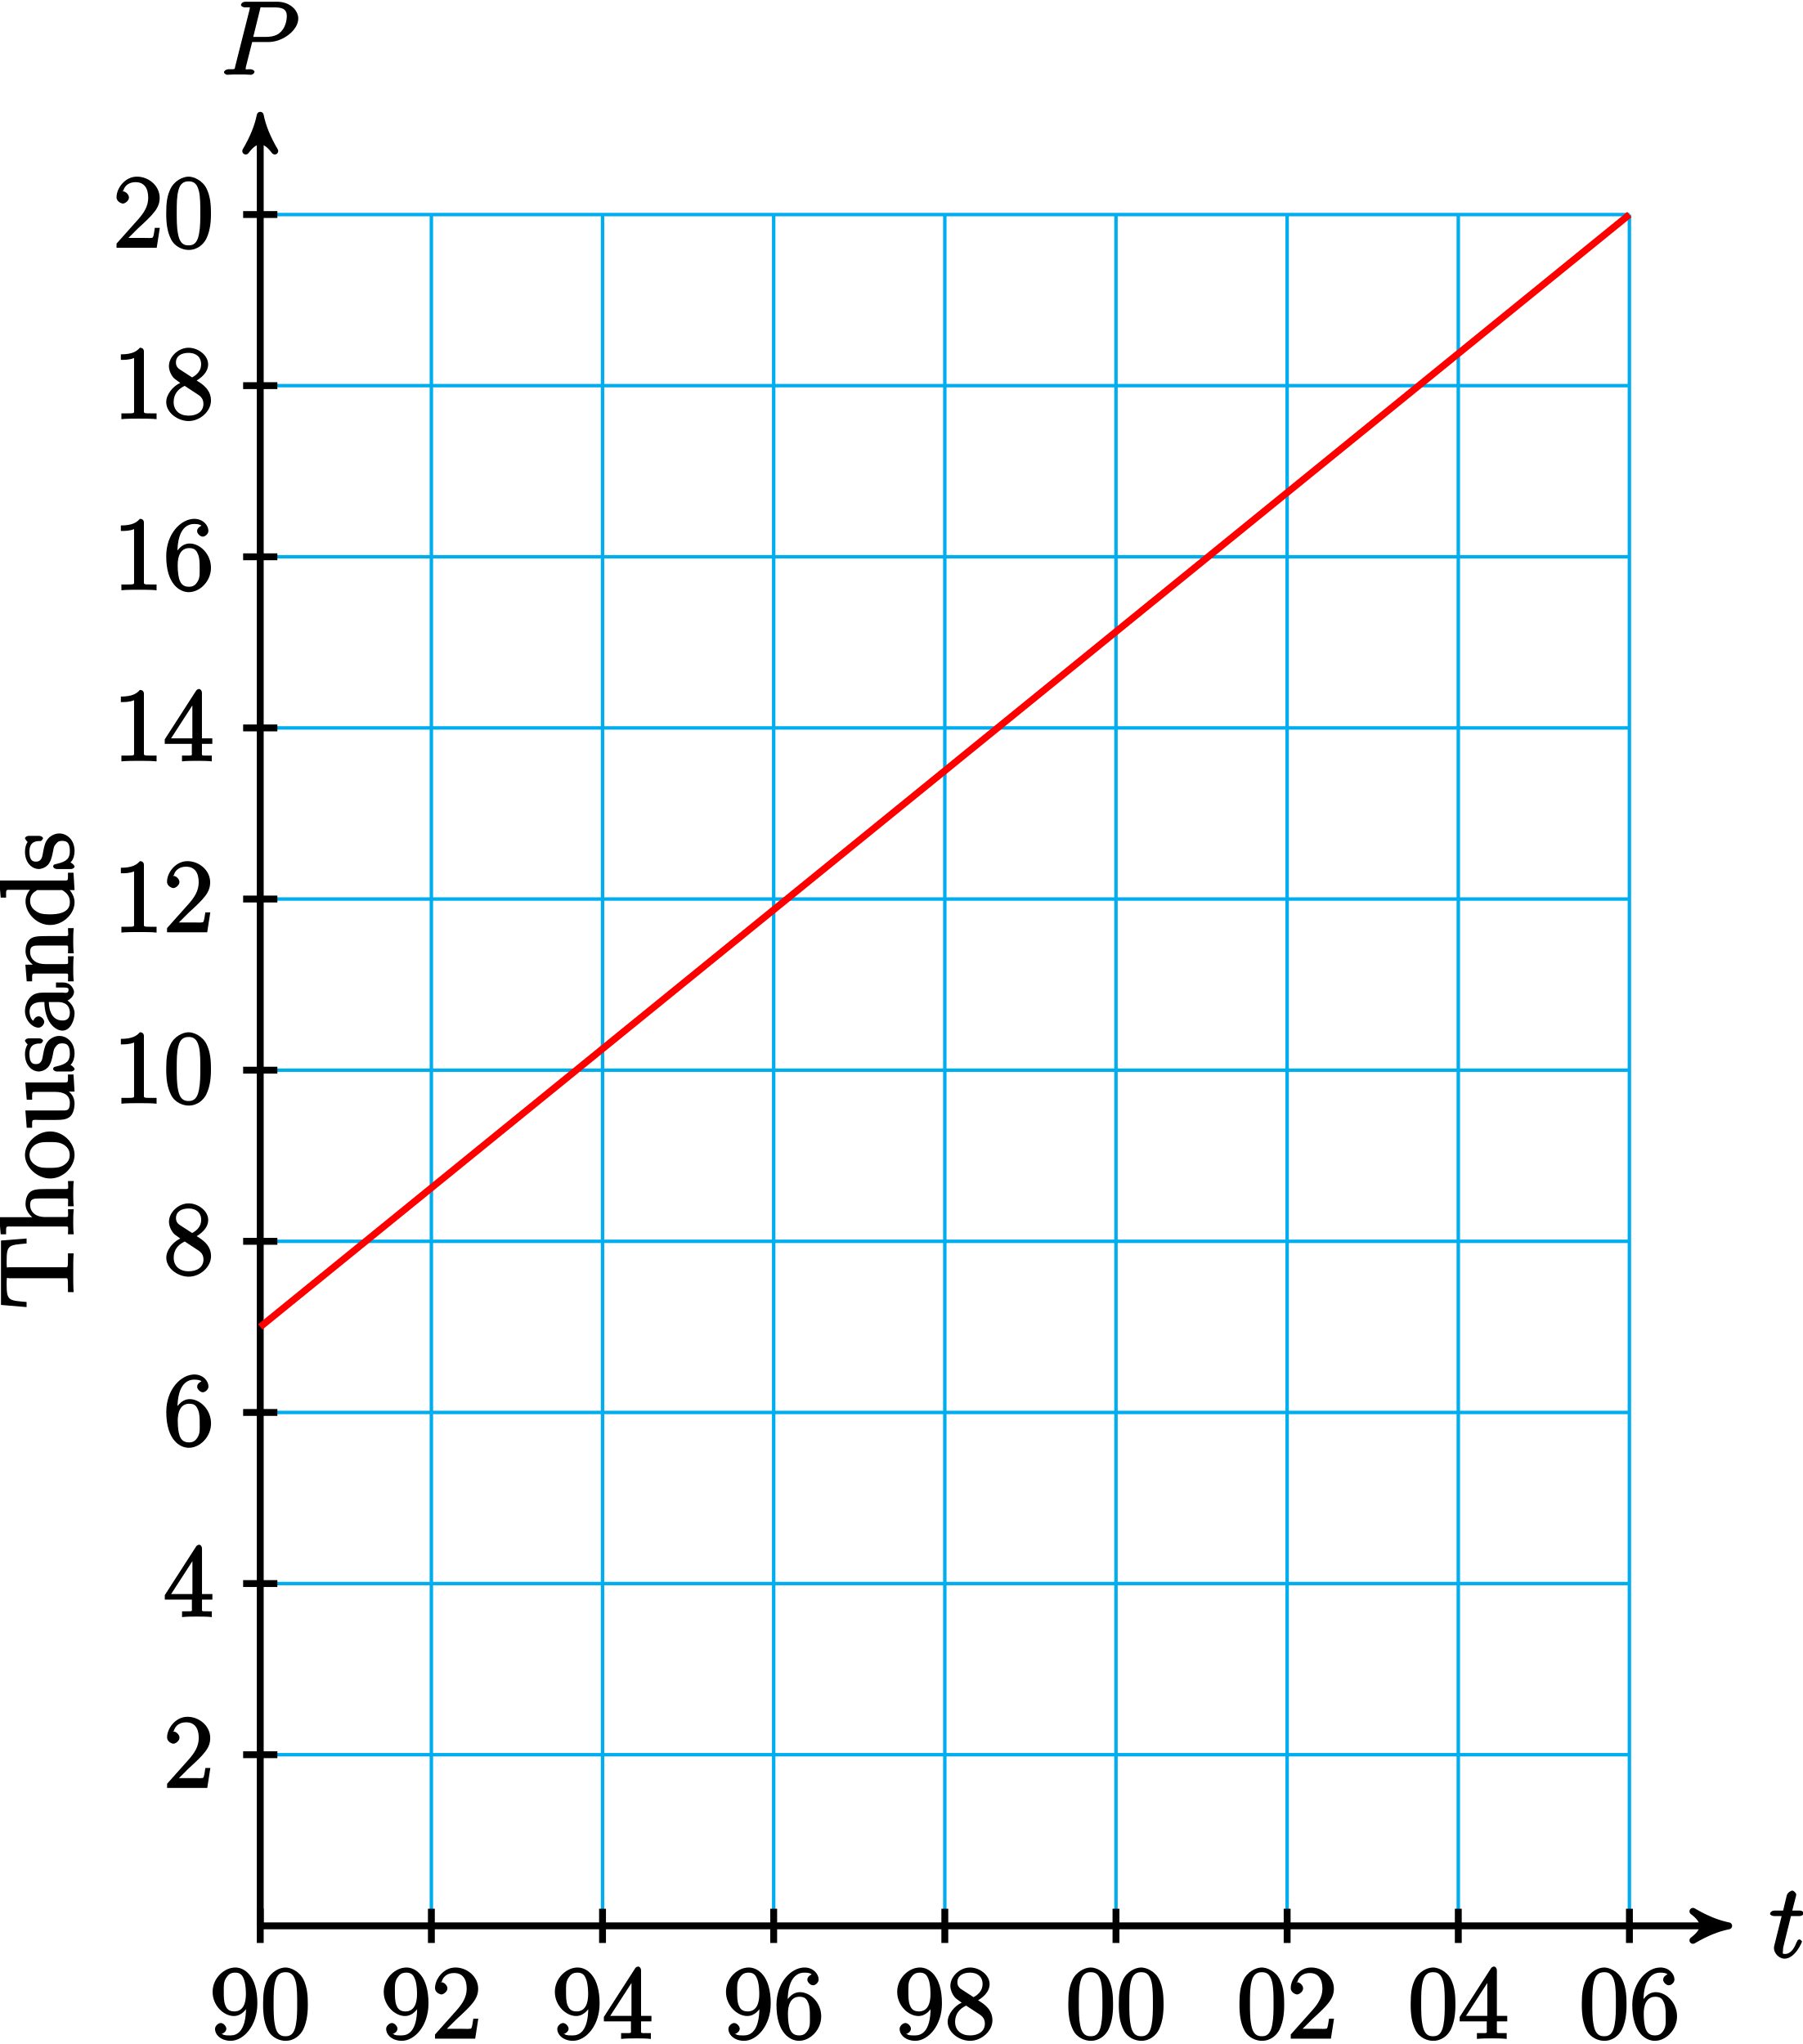
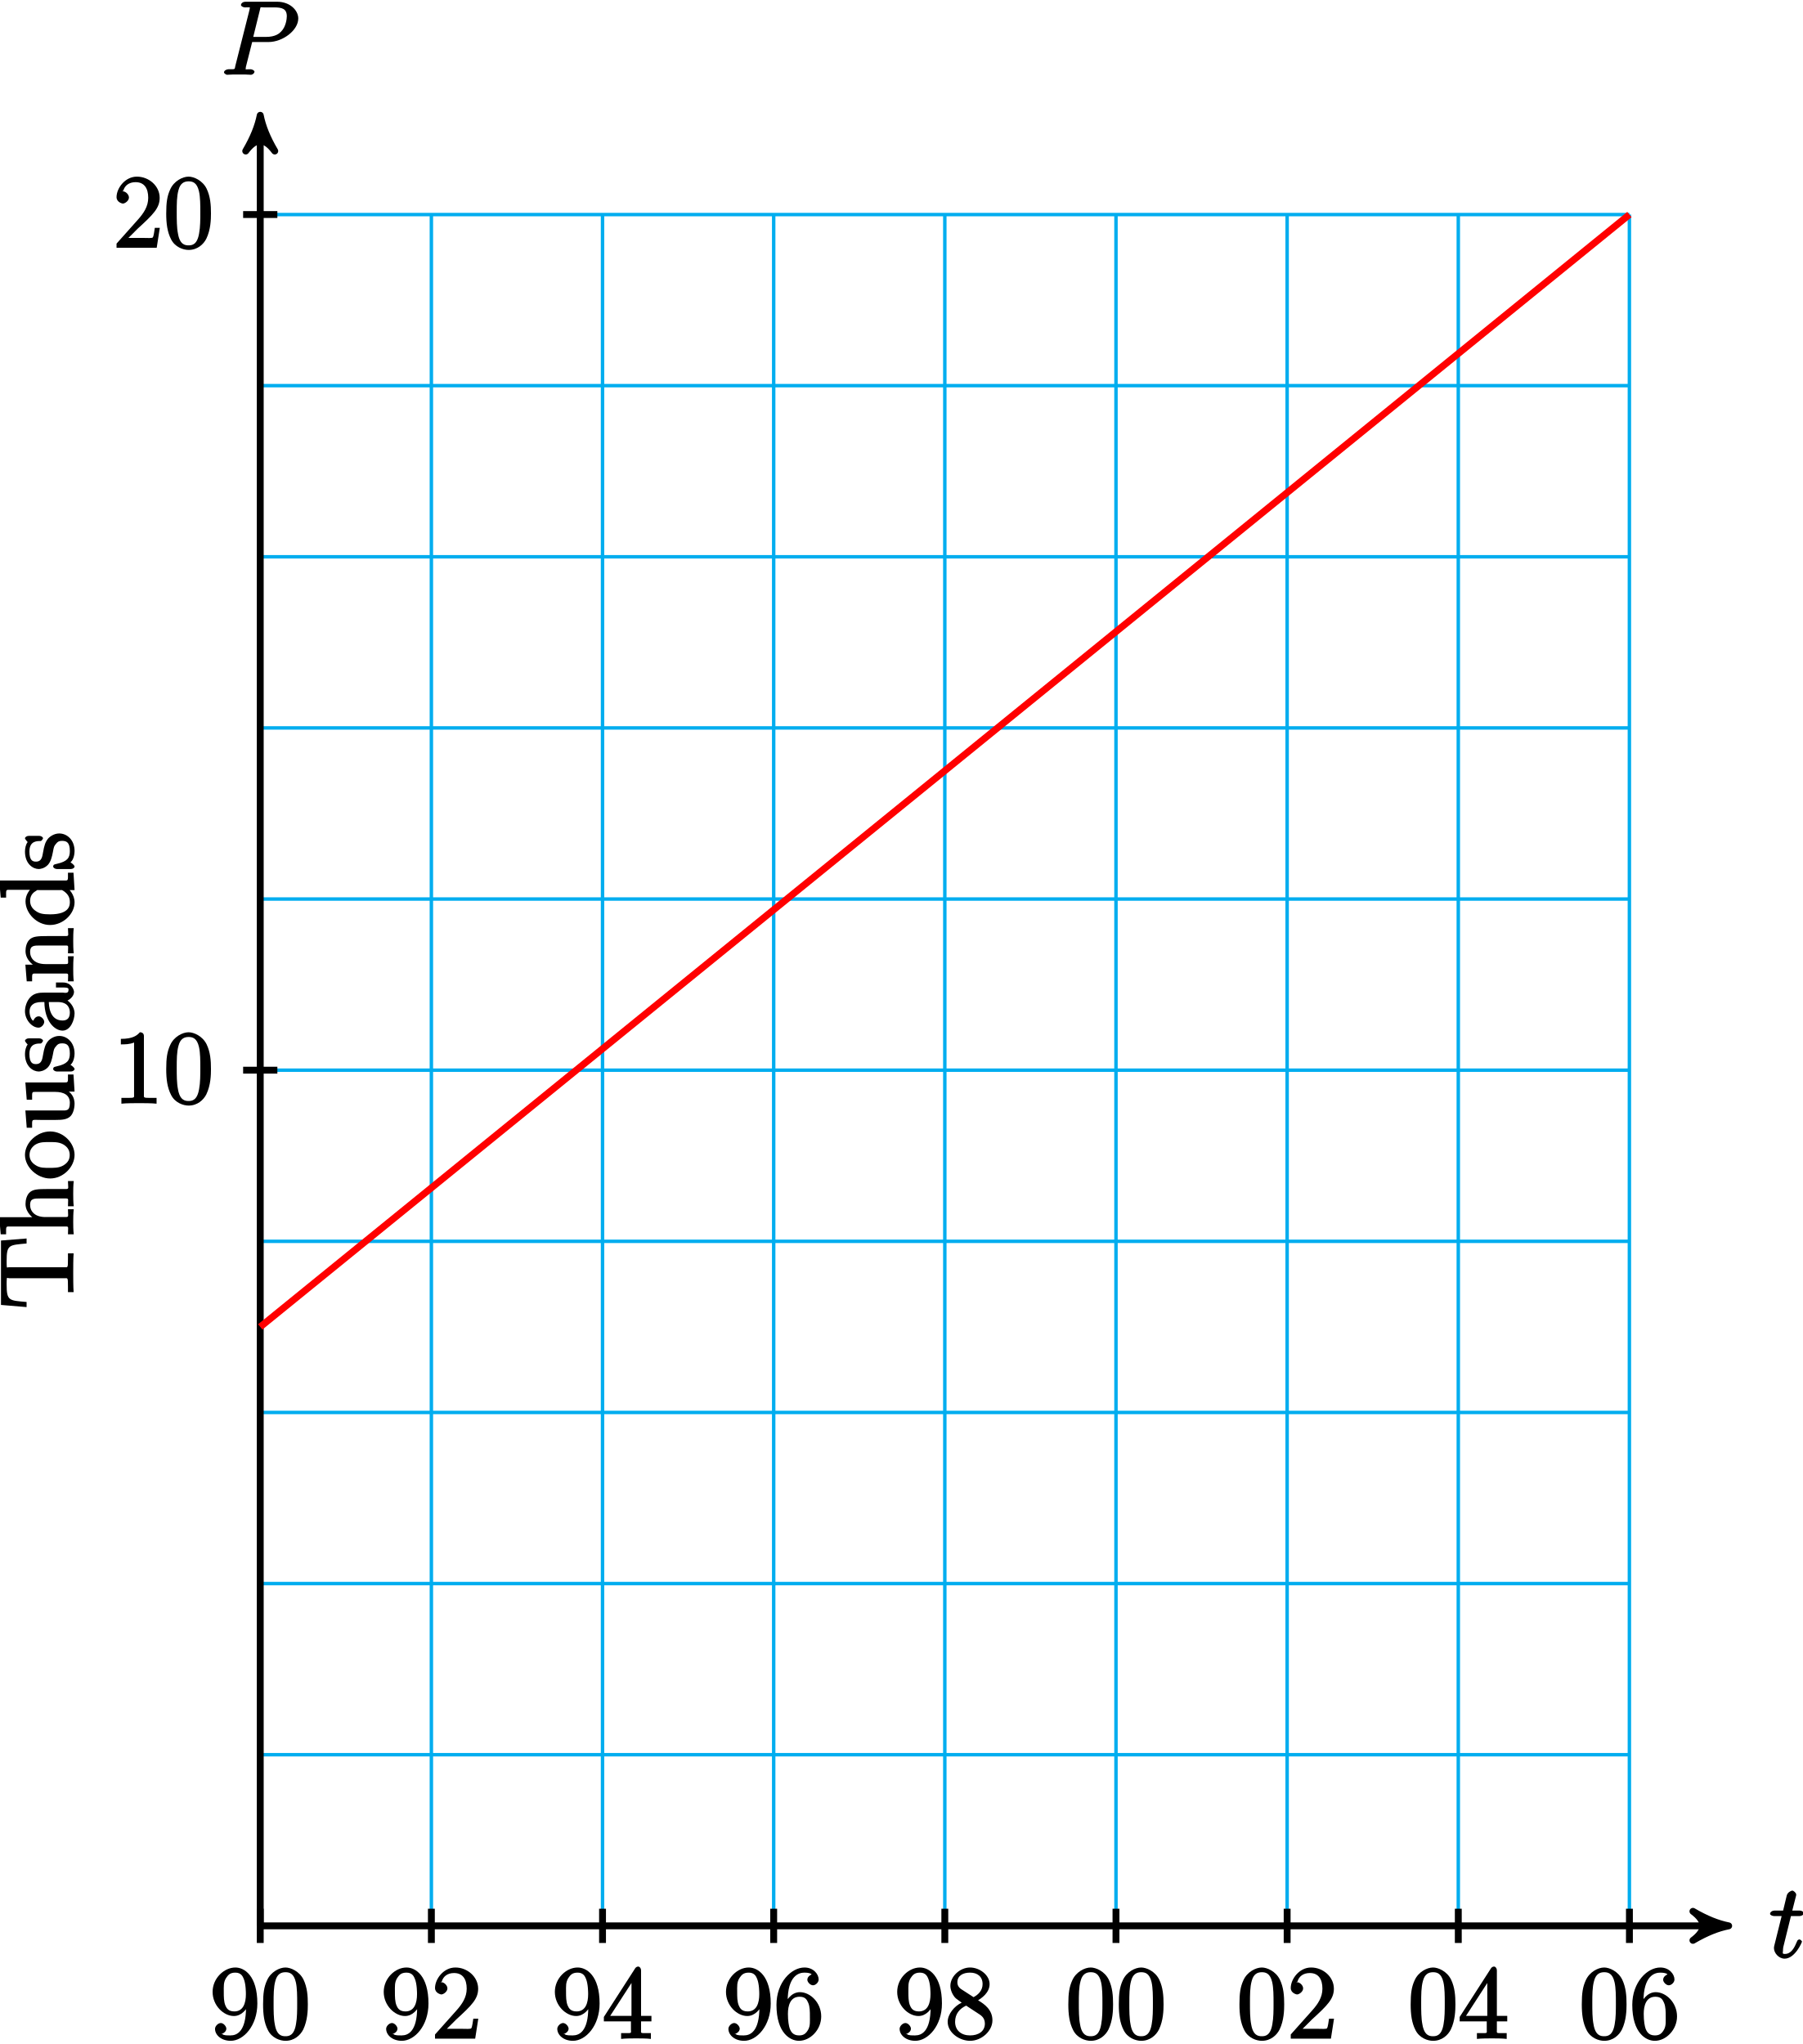
<svg xmlns="http://www.w3.org/2000/svg" xmlns:xlink="http://www.w3.org/1999/xlink" width="209pt" height="237pt" viewBox="0 0 209 237" version="1.1">
  <defs>
    <g>
      <symbol overflow="visible" id="glyph0-0">
        <path style="stroke:none;" d="" />
      </symbol>
      <symbol overflow="visible" id="glyph0-1">
        <path style="stroke:none;" d="M 2.406 -4.812 L 3.5 -4.812 C 3.734 -4.812 4 -4.953 4 -5.156 C 4 -5.297 3.781 -5.453 3.531 -5.453 L 2.672 -5.453 L 3.078 -7.047 C 3.125 -7.203 3.125 -7.234 3.125 -7.312 C 3.125 -7.5 2.828 -7.766 2.672 -7.766 C 2.562 -7.766 2.125 -7.578 2.031 -7.203 L 1.609 -5.453 L 0.609 -5.453 C 0.375 -5.453 0.094 -5.297 0.094 -5.062 C 0.094 -4.953 0.344 -4.812 0.578 -4.812 L 1.438 -4.812 L 0.688 -1.797 C 0.578 -1.375 0.547 -1.25 0.547 -1.094 C 0.547 -0.531 1.109 0.125 1.781 0.125 C 2.984 0.125 3.797 -1.766 3.797 -1.859 C 3.797 -1.922 3.578 -2.109 3.516 -2.109 C 3.484 -2.109 3.328 -2.062 3.297 -2.016 C 3.281 -2.016 3.234 -1.891 3.141 -1.703 C 2.891 -1.094 2.516 -0.422 1.812 -0.422 C 1.453 -0.422 1.594 -0.562 1.594 -0.828 C 1.594 -0.844 1.594 -1.062 1.625 -1.203 L 2.516 -4.812 Z M 2.406 -4.812 " />
      </symbol>
      <symbol overflow="visible" id="glyph0-2">
        <path style="stroke:none;" d="M 3.531 -3.797 L 5.547 -3.797 C 7.203 -3.797 9 -5.156 9 -6.531 C 9 -7.453 8.062 -8.469 6.547 -8.469 L 2.859 -8.469 C 2.625 -8.469 2.359 -8.312 2.359 -8.078 C 2.359 -7.953 2.625 -7.812 2.812 -7.812 C 3.531 -7.812 3.375 -7.859 3.375 -7.734 C 3.375 -7.703 3.375 -7.641 3.328 -7.453 L 1.703 -1.031 C 1.609 -0.609 1.75 -0.641 0.906 -0.641 C 0.688 -0.641 0.391 -0.484 0.391 -0.281 C 0.391 -0.141 0.672 0 0.734 0 C 0.969 0 1.203 -0.031 1.438 -0.031 L 2.828 -0.031 C 3.062 -0.031 3.312 0 3.531 0 C 3.641 0 3.922 -0.141 3.922 -0.375 C 3.922 -0.484 3.656 -0.641 3.484 -0.641 C 2.766 -0.641 2.906 -0.578 2.906 -0.688 C 2.906 -0.75 2.922 -0.844 2.922 -0.891 L 3.656 -3.797 Z M 4.547 -7.5 C 4.656 -7.938 4.547 -7.812 5.016 -7.812 L 6.203 -7.812 C 7.094 -7.812 7.672 -7.672 7.672 -6.781 C 7.672 -6.469 7.562 -5.562 7.016 -5.016 C 6.812 -4.797 6.359 -4.391 5.266 -4.391 L 3.781 -4.391 Z M 4.547 -7.5 " />
      </symbol>
      <symbol overflow="visible" id="glyph1-0">
        <path style="stroke:none;" d="" />
      </symbol>
      <symbol overflow="visible" id="glyph1-1">
        <path style="stroke:none;" d="M 4.203 -3.625 C 4.203 -0.797 3.125 -0.375 2.406 -0.375 C 2.109 -0.375 1.594 -0.359 1.469 -0.531 L 1.25 -0.531 C 1.344 -0.5 1.922 -0.719 1.922 -1.156 C 1.922 -1.422 1.594 -1.812 1.281 -1.812 C 0.969 -1.812 0.609 -1.453 0.609 -1.141 C 0.609 -0.391 1.375 0.25 2.422 0.25 C 3.906 0.25 5.516 -1.484 5.516 -4.078 C 5.516 -7.297 4.016 -8.25 2.969 -8.25 C 1.656 -8.25 0.328 -7 0.328 -5.422 C 0.328 -3.844 1.609 -2.625 2.797 -2.625 C 3.688 -2.625 4.297 -3.406 4.531 -4.016 L 4.203 -4.016 Z M 2.844 -3.156 C 2.094 -3.156 1.922 -3.609 1.812 -3.844 C 1.625 -4.297 1.625 -4.859 1.625 -5.406 C 1.625 -6.078 1.578 -6.531 1.891 -7.031 C 2.109 -7.344 2.312 -7.656 2.969 -7.656 C 3.641 -7.656 3.828 -7.203 3.938 -6.938 C 4.188 -6.344 4.188 -5.328 4.188 -5.156 C 4.188 -4.141 3.891 -3.156 2.844 -3.156 Z M 2.844 -3.156 " />
      </symbol>
      <symbol overflow="visible" id="glyph1-2">
        <path style="stroke:none;" d="M 5.516 -3.969 C 5.516 -4.953 5.453 -5.922 5.016 -6.844 C 4.531 -7.828 3.516 -8.25 2.922 -8.25 C 2.234 -8.25 1.219 -7.75 0.781 -6.75 C 0.438 -6 0.328 -5.266 0.328 -3.969 C 0.328 -2.812 0.453 -1.828 0.891 -0.984 C 1.344 -0.078 2.297 0.25 2.922 0.25 C 3.953 0.25 4.656 -0.406 4.984 -1.062 C 5.484 -2.109 5.516 -3.281 5.516 -3.969 Z M 2.922 -0.281 C 2.531 -0.281 1.906 -0.344 1.688 -1.656 C 1.547 -2.359 1.547 -3.281 1.547 -4.109 C 1.547 -5.094 1.547 -5.969 1.75 -6.688 C 1.953 -7.484 2.406 -7.703 2.922 -7.703 C 3.375 -7.703 3.891 -7.578 4.125 -6.547 C 4.281 -5.875 4.281 -4.922 4.281 -4.109 C 4.281 -3.312 4.281 -2.406 4.141 -1.672 C 3.922 -0.359 3.328 -0.281 2.922 -0.281 Z M 2.922 -0.281 " />
      </symbol>
      <symbol overflow="visible" id="glyph1-3">
        <path style="stroke:none;" d="M 5.266 -2.312 L 4.859 -2.312 C 4.797 -1.953 4.75 -1.406 4.625 -1.203 C 4.547 -1.094 3.984 -1.141 3.625 -1.141 L 1.406 -1.141 L 1.516 -0.891 C 1.844 -1.156 2.562 -1.922 2.875 -2.219 C 4.703 -3.891 5.422 -4.609 5.422 -5.797 C 5.422 -7.172 4.172 -8.25 2.781 -8.25 C 1.406 -8.25 0.422 -6.906 0.422 -5.875 C 0.422 -5.266 1.109 -5.125 1.141 -5.125 C 1.406 -5.125 1.859 -5.453 1.859 -5.828 C 1.859 -6.172 1.484 -6.547 1.141 -6.547 C 1.047 -6.547 1.016 -6.547 1.203 -6.609 C 1.359 -7.203 1.859 -7.609 2.625 -7.609 C 3.641 -7.609 4.094 -6.891 4.094 -5.797 C 4.094 -4.781 3.562 -4 2.875 -3.234 L 0.422 -0.484 L 0.422 0 L 5.078 0 L 5.438 -2.312 Z M 5.266 -2.312 " />
      </symbol>
      <symbol overflow="visible" id="glyph1-4">
        <path style="stroke:none;" d="M 4.469 -7.922 C 4.469 -8.156 4.312 -8.359 4.141 -8.359 C 4.047 -8.359 3.891 -8.312 3.797 -8.172 L 0.156 -2.516 L 0.156 -2 L 3.297 -2 L 3.297 -1.047 C 3.297 -0.609 3.438 -0.641 2.562 -0.641 L 2.156 -0.641 L 2.156 0.031 C 2.609 -0.031 3.547 -0.031 3.891 -0.031 C 4.219 -0.031 5.172 -0.031 5.609 0.031 L 5.609 -0.641 L 5.219 -0.641 C 4.344 -0.641 4.469 -0.609 4.469 -1.047 L 4.469 -2 L 5.672 -2 L 5.672 -2.641 L 4.469 -2.641 Z M 3.359 -7 L 3.359 -2.641 L 0.891 -2.641 L 3.641 -6.891 Z M 3.359 -7 " />
      </symbol>
      <symbol overflow="visible" id="glyph1-5">
        <path style="stroke:none;" d="M 1.625 -4.297 C 1.625 -7.328 2.938 -7.656 3.578 -7.656 C 4.016 -7.656 4.328 -7.562 4.391 -7.469 C 4.531 -7.469 3.906 -7.312 3.906 -6.828 C 3.906 -6.562 4.25 -6.188 4.562 -6.188 C 4.859 -6.188 5.219 -6.516 5.219 -6.859 C 5.219 -7.484 4.609 -8.25 3.578 -8.25 C 2.062 -8.25 0.328 -6.547 0.328 -3.922 C 0.328 -0.641 1.922 0.25 2.938 0.25 C 4.25 0.25 5.516 -1.031 5.516 -2.578 C 5.516 -4.172 4.25 -5.391 3.047 -5.391 C 1.984 -5.391 1.422 -4.312 1.297 -3.984 L 1.625 -3.984 Z M 2.938 -0.375 C 2.188 -0.375 1.984 -0.891 1.875 -1.141 C 1.766 -1.453 1.656 -2.031 1.656 -2.875 C 1.656 -3.812 1.922 -4.859 3 -4.859 C 3.656 -4.859 3.844 -4.547 4.016 -4.141 C 4.203 -3.703 4.203 -3.109 4.203 -2.594 C 4.203 -1.984 4.25 -1.547 4.031 -1.094 C 3.734 -0.531 3.422 -0.375 2.938 -0.375 Z M 2.938 -0.375 " />
      </symbol>
      <symbol overflow="visible" id="glyph1-6">
        <path style="stroke:none;" d="M 3.672 -4.344 C 4.266 -4.672 5.188 -5.328 5.188 -6.328 C 5.188 -7.375 4.031 -8.25 2.922 -8.25 C 1.75 -8.25 0.641 -7.219 0.641 -6.125 C 0.641 -5.719 0.812 -5.219 1.141 -4.812 C 1.281 -4.656 1.297 -4.641 1.953 -4.172 C 1.094 -3.781 0.328 -2.828 0.328 -1.953 C 0.328 -0.688 1.703 0.25 2.922 0.25 C 4.25 0.25 5.516 -0.875 5.516 -2.125 C 5.516 -3.344 4.609 -4 3.844 -4.453 Z M 2.047 -5.641 C 1.891 -5.75 1.453 -5.953 1.453 -6.531 C 1.453 -7.312 2.109 -7.656 2.922 -7.656 C 3.781 -7.656 4.375 -7.188 4.375 -6.328 C 4.375 -5.594 3.891 -5.109 3.328 -4.812 Z M 2.375 -3.891 L 3.828 -2.938 C 4.141 -2.734 4.641 -2.469 4.641 -1.75 C 4.641 -0.844 3.891 -0.375 2.922 -0.375 C 1.906 -0.375 1.188 -0.953 1.188 -1.953 C 1.188 -2.875 1.719 -3.484 2.469 -3.828 Z M 2.375 -3.891 " />
      </symbol>
      <symbol overflow="visible" id="glyph1-7">
        <path style="stroke:none;" d="M 3.594 -7.812 C 3.594 -8.078 3.438 -8.25 3.125 -8.25 C 2.797 -7.875 2.312 -7.484 0.922 -7.484 L 0.922 -6.844 C 1.359 -6.844 1.953 -6.844 2.453 -7.062 L 2.453 -1.062 C 2.453 -0.641 2.578 -0.641 1.531 -0.641 L 0.984 -0.641 L 0.984 0.031 C 1.484 -0.031 2.641 -0.031 3.031 -0.031 C 3.438 -0.031 4.578 -0.031 5.062 0.031 L 5.062 -0.641 L 4.531 -0.641 C 3.484 -0.641 3.594 -0.641 3.594 -1.062 Z M 3.594 -7.812 " />
      </symbol>
      <symbol overflow="visible" id="glyph2-0">
        <path style="stroke:none;" d="" />
      </symbol>
      <symbol overflow="visible" id="glyph2-1">
        <path style="stroke:none;" d="M -8.406 -7.812 L -8.406 -0.484 L -5.438 -0.234 L -5.438 -0.828 C -7.469 -1 -7.75 -0.953 -7.75 -2.844 C -7.75 -3.062 -7.75 -3.391 -7.734 -3.484 C -7.703 -3.734 -7.703 -3.578 -7.422 -3.578 L -1.062 -3.578 C -0.656 -3.578 -0.641 -3.734 -0.641 -2.562 L -0.641 -1.969 L 0.016 -1.969 C -0.031 -2.516 -0.031 -3.75 -0.031 -4.219 C -0.031 -4.688 -0.031 -5.922 0.016 -6.469 L -0.641 -6.469 L -0.641 -5.875 C -0.641 -4.703 -0.656 -4.859 -1.062 -4.859 L -7.422 -4.859 C -7.719 -4.859 -7.688 -4.734 -7.734 -4.922 C -7.75 -5.016 -7.75 -5.359 -7.75 -5.594 C -7.75 -7.484 -7.469 -7.422 -5.438 -7.609 L -5.438 -8.188 L -8.406 -7.953 Z M -8.406 -7.812 " />
      </symbol>
      <symbol overflow="visible" id="glyph2-2">
        <path style="stroke:none;" d="M -3.047 -5.469 C -4.156 -5.469 -4.609 -5.422 -4.984 -5.156 C -5.453 -4.812 -5.562 -4.141 -5.562 -3.734 C -5.562 -2.703 -4.641 -2.062 -4.422 -1.953 L -4.422 -2.203 L -8.609 -2.203 L -8.438 -0.219 L -7.812 -0.219 C -7.812 -1.188 -7.875 -1.125 -7.297 -1.125 L -1.031 -1.125 C -0.484 -1.125 -0.641 -1.156 -0.641 -0.219 L 0.031 -0.219 C -0.031 -0.688 -0.031 -1.344 -0.031 -1.672 C -0.031 -2.016 -0.031 -2.672 0.031 -3.125 L -0.641 -3.125 C -0.641 -2.219 -0.484 -2.219 -1.031 -2.219 L -3.25 -2.219 C -4.5 -2.219 -5.031 -2.891 -5.031 -3.641 C -5.031 -4.375 -4.562 -4.375 -3.844 -4.375 L -1.031 -4.375 C -0.484 -4.375 -0.641 -4.406 -0.641 -3.469 L 0.031 -3.469 C -0.031 -3.938 -0.031 -4.594 -0.031 -4.922 C -0.031 -5.266 -0.031 -5.922 0.031 -6.391 L -0.641 -6.391 C -0.641 -5.625 -0.484 -5.484 -0.844 -5.469 Z M -3.047 -5.469 " />
      </symbol>
      <symbol overflow="visible" id="glyph2-3">
        <path style="stroke:none;" d="M -2.703 -5.641 C -4.25 -5.641 -5.625 -4.312 -5.625 -2.922 C -5.625 -1.5 -4.203 -0.188 -2.703 -0.188 C -1.172 -0.188 0.125 -1.547 0.125 -2.922 C 0.125 -4.328 -1.188 -5.641 -2.703 -5.641 Z M -0.438 -2.922 C -0.438 -2.484 -0.578 -2.062 -1.172 -1.703 C -1.703 -1.391 -2.312 -1.422 -2.812 -1.422 C -3.266 -1.422 -3.891 -1.375 -4.422 -1.75 C -4.938 -2.078 -5.094 -2.5 -5.094 -2.922 C -5.094 -3.375 -4.906 -3.766 -4.453 -4.094 C -3.891 -4.453 -3.25 -4.406 -2.812 -4.406 C -2.391 -4.406 -1.75 -4.453 -1.188 -4.141 C -0.625 -3.812 -0.438 -3.375 -0.438 -2.922 Z M -0.438 -2.922 " />
      </symbol>
      <symbol overflow="visible" id="glyph2-4">
        <path style="stroke:none;" d="M -5.281 -3.469 L -4.797 -3.469 C -4.797 -4.453 -4.859 -4.375 -4.266 -4.375 L -2.125 -4.375 C -1.109 -4.375 -0.422 -4 -0.422 -3.109 C -0.422 -2.125 -0.828 -2.219 -1.453 -2.219 L -5.578 -2.219 L -5.422 -0.219 L -4.797 -0.219 C -4.797 -1.297 -4.906 -1.125 -3.844 -1.125 L -2.047 -1.125 C -1.297 -1.125 -0.766 -1.172 -0.375 -1.531 C -0.062 -1.812 0.125 -2.422 0.125 -3.031 C 0.125 -3.234 0.078 -3.734 -0.266 -4.141 C -0.531 -4.484 -0.984 -4.672 -0.984 -4.672 L -1.094 -4.406 L 0.125 -4.406 L 0 -6.391 L -0.641 -6.391 C -0.641 -5.422 -0.578 -5.469 -1.156 -5.469 L -5.578 -5.469 L -5.422 -3.469 Z M -5.281 -3.469 " />
      </symbol>
      <symbol overflow="visible" id="glyph2-5">
        <path style="stroke:none;" d="M -5.203 -4.078 C -5.422 -4.078 -5.625 -3.922 -5.625 -3.797 C -5.625 -3.703 -5.312 -3.359 -5.312 -3.359 C -5.516 -3.125 -5.625 -2.656 -5.625 -2.266 C -5.625 -0.828 -4.688 -0.234 -4.031 -0.234 C -3.891 -0.234 -3.375 -0.281 -2.953 -0.734 C -2.625 -1.109 -2.5 -1.641 -2.391 -2.188 C -2.266 -2.844 -2.266 -2.875 -2.016 -3.172 C -1.844 -3.391 -1.688 -3.5 -1.344 -3.5 C -0.844 -3.5 -0.422 -3.375 -0.422 -2.312 C -0.422 -1.531 -0.719 -1.109 -1.906 -0.844 C -2.125 -0.797 -2.25 -0.75 -2.266 -0.734 C -2.312 -0.719 -2.359 -0.562 -2.359 -0.531 C -2.359 -0.391 -2.141 -0.234 -1.922 -0.234 L -0.297 -0.234 C -0.078 -0.234 0.125 -0.391 0.125 -0.516 C 0.125 -0.578 0.078 -0.688 -0.172 -0.891 C -0.266 -0.953 -0.281 -0.953 -0.344 -1.016 C 0.078 -1.359 0.125 -2.125 0.125 -2.328 C 0.125 -3.578 -0.719 -4.359 -1.656 -4.359 C -2.312 -4.359 -2.797 -3.922 -2.906 -3.812 C -3.281 -3.375 -3.391 -2.953 -3.531 -2.156 C -3.609 -1.812 -3.625 -1.094 -4.344 -1.094 C -4.703 -1.094 -5.109 -1.188 -5.109 -2.266 C -5.109 -3.562 -4.141 -3.469 -3.781 -3.484 C -3.688 -3.5 -3.531 -3.75 -3.531 -3.797 C -3.531 -3.922 -3.734 -4.078 -3.953 -4.078 Z M -5.203 -4.078 " />
      </symbol>
      <symbol overflow="visible" id="glyph2-6">
        <path style="stroke:none;" d="M -3.328 -4.766 C -3.984 -4.766 -4.562 -4.719 -5.031 -4.203 C -5.422 -3.781 -5.625 -3.125 -5.625 -2.609 C -5.625 -1.625 -4.828 -0.703 -4.047 -0.703 C -3.703 -0.703 -3.391 -1.094 -3.391 -1.375 C -3.391 -1.656 -3.734 -2.016 -4.031 -2.016 C -4.516 -2.016 -4.672 -1.438 -4.672 -1.5 C -4.906 -1.641 -5.094 -2.109 -5.094 -2.578 C -5.094 -3.125 -4.781 -3.672 -3.703 -3.672 L -3.375 -3.672 C -3.344 -1.438 -2.188 -0.359 -1.266 -0.359 C -0.328 -0.359 0.125 -1.625 0.125 -2.359 C 0.125 -3.141 -0.5 -3.844 -1.078 -4.062 L -1.078 -3.734 C -0.516 -3.797 0.062 -4.328 0.062 -4.844 C 0.062 -5.094 -0.25 -5.938 -1.203 -5.938 L -2.031 -5.938 L -2.031 -5.359 L -1.203 -5.359 C -0.531 -5.359 -0.578 -5.234 -0.578 -5.062 C -0.578 -4.609 -1.062 -4.766 -1.25 -4.766 Z M -1.828 -3.672 C -0.656 -3.672 -0.422 -2.969 -0.422 -2.453 C -0.422 -1.859 -0.688 -1.531 -1.266 -1.531 C -2.844 -1.531 -2.844 -3.406 -2.859 -3.672 Z M -1.828 -3.672 " />
      </symbol>
      <symbol overflow="visible" id="glyph2-7">
        <path style="stroke:none;" d="M -3.047 -5.469 C -4.156 -5.469 -4.609 -5.422 -4.984 -5.156 C -5.453 -4.812 -5.562 -4.141 -5.562 -3.734 C -5.562 -2.562 -4.422 -1.953 -4.344 -1.906 L -4.344 -2.156 L -5.578 -2.156 L -5.422 -0.219 L -4.797 -0.219 C -4.797 -1.188 -4.859 -1.125 -4.266 -1.125 L -1.031 -1.125 C -0.484 -1.125 -0.641 -1.156 -0.641 -0.219 L 0.031 -0.219 C -0.031 -0.688 -0.031 -1.344 -0.031 -1.672 C -0.031 -2.016 -0.031 -2.672 0.031 -3.125 L -0.641 -3.125 C -0.641 -2.219 -0.484 -2.219 -1.031 -2.219 L -3.25 -2.219 C -4.5 -2.219 -5.031 -2.891 -5.031 -3.641 C -5.031 -4.375 -4.562 -4.375 -3.844 -4.375 L -1.031 -4.375 C -0.484 -4.375 -0.641 -4.406 -0.641 -3.469 L 0.031 -3.469 C -0.031 -3.938 -0.031 -4.594 -0.031 -4.922 C -0.031 -5.266 -0.031 -5.922 0.031 -6.391 L -0.641 -6.391 C -0.641 -5.625 -0.484 -5.484 -0.844 -5.469 Z M -3.047 -5.469 " />
      </symbol>
      <symbol overflow="visible" id="glyph2-8">
        <path style="stroke:none;" d="M -8.312 -3.422 L -7.812 -3.422 C -7.812 -4.406 -7.875 -4.328 -7.297 -4.328 L -4.656 -4.328 L -4.75 -4.609 C -5.109 -4.344 -5.562 -3.734 -5.562 -3 C -5.562 -1.609 -4.25 -0.25 -2.719 -0.25 C -1.188 -0.25 0.125 -1.547 0.125 -2.875 C 0.125 -3.781 -0.516 -4.406 -0.734 -4.578 L -0.844 -4.297 L 0.125 -4.297 L 0 -6.312 L -0.641 -6.312 C -0.641 -5.344 -0.578 -5.406 -1.156 -5.406 L -8.609 -5.406 L -8.438 -3.422 Z M -1.547 -4.297 C -1.328 -4.297 -1.406 -4.344 -1.141 -4.188 C -0.719 -3.891 -0.422 -3.531 -0.422 -2.922 C -0.422 -2.625 -0.375 -1.484 -2.703 -1.484 C -3.562 -1.484 -3.938 -1.578 -4.328 -1.844 C -4.703 -2.078 -5.031 -2.453 -5.031 -3.047 C -5.031 -3.797 -4.531 -4.094 -4.344 -4.203 C -4.141 -4.344 -4.219 -4.297 -4 -4.297 Z M -1.547 -4.297 " />
      </symbol>
    </g>
  </defs>
  <g id="surface1">
    <path style="fill:none;stroke-width:0.399;stroke-linecap:butt;stroke-linejoin:miter;stroke:rgb(0%,67.839%,93.729%);stroke-opacity:1;stroke-miterlimit:10;" d="M 0.002 -0.001 L 158.74 -0.001 M 0.002 19.843 L 158.74 19.843 M 0.002 39.687 L 158.74 39.687 M 0.002 59.527 L 158.74 59.527 M 0.002 79.37 L 158.74 79.37 M 0.002 99.214 L 158.74 99.214 M 0.002 119.058 L 158.74 119.058 M 0.002 138.898 L 158.74 138.898 M 0.002 158.741 L 158.74 158.741 M 0.002 178.585 L 158.74 178.585 M 0.002 198.421 L 158.74 198.421 M 0.002 -0.001 L 0.002 198.425 M 19.842 -0.001 L 19.842 198.425 M 39.685 -0.001 L 39.685 198.425 M 59.529 -0.001 L 59.529 198.425 M 79.369 -0.001 L 79.369 198.425 M 99.213 -0.001 L 99.213 198.425 M 119.057 -0.001 L 119.057 198.425 M 138.9 -0.001 L 138.9 198.425 M 158.736 -0.001 L 158.736 198.425 " transform="matrix(1,0,0,-1,30.17,223.3)" />
    <path style="fill:none;stroke-width:0.797;stroke-linecap:butt;stroke-linejoin:miter;stroke:rgb(0%,0%,0%);stroke-opacity:1;stroke-miterlimit:10;" d="M 0.002 -0.001 L 169.213 -0.001 " transform="matrix(1,0,0,-1,30.17,223.3)" />
    <path style="fill-rule:nonzero;fill:rgb(0%,0%,0%);fill-opacity:1;stroke-width:0.797;stroke-linecap:butt;stroke-linejoin:round;stroke:rgb(0%,0%,0%);stroke-opacity:1;stroke-miterlimit:10;" d="M 1.035 -0.001 C -0.258 0.261 -1.554 0.777 -3.109 1.683 C -1.554 0.519 -1.554 -0.516 -3.109 -1.684 C -1.554 -0.778 -0.258 -0.259 1.035 -0.001 Z M 1.035 -0.001 " transform="matrix(1,0,0,-1,199.3825,223.3)" />
    <g style="fill:rgb(0%,0%,0%);fill-opacity:1;">
      <use xlink:href="#glyph0-1" x="205.12" y="226.98" />
    </g>
    <path style="fill:none;stroke-width:0.797;stroke-linecap:butt;stroke-linejoin:miter;stroke:rgb(0%,0%,0%);stroke-opacity:1;stroke-miterlimit:10;" d="M 0.002 -0.001 L 0.002 208.898 " transform="matrix(1,0,0,-1,30.17,223.3)" />
    <path style="fill-rule:nonzero;fill:rgb(0%,0%,0%);fill-opacity:1;stroke-width:0.797;stroke-linecap:butt;stroke-linejoin:round;stroke:rgb(0%,0%,0%);stroke-opacity:1;stroke-miterlimit:10;" d="M 1.035 -0.002 C -0.258 0.26 -1.555 0.775 -3.11 1.682 C -1.555 0.518 -1.555 -0.517 -3.11 -1.685 C -1.555 -0.775 -0.258 -0.26 1.035 -0.002 Z M 1.035 -0.002 " transform="matrix(0,-1,-1,0,30.17,14.4021)" />
    <g style="fill:rgb(0%,0%,0%);fill-opacity:1;">
      <use xlink:href="#glyph0-2" x="25.58" y="8.67" />
    </g>
    <path style="fill:none;stroke-width:0.797;stroke-linecap:butt;stroke-linejoin:miter;stroke:rgb(0%,0%,0%);stroke-opacity:1;stroke-miterlimit:10;" d="M 0.002 1.984 L 0.002 -1.985 " transform="matrix(1,0,0,-1,30.17,223.3)" />
    <path style=" stroke:none;fill-rule:nonzero;fill:rgb(100%,100%,100%);fill-opacity:1;" d="M 23.32 237.371 L 37.02 237.371 L 37.02 227.676 L 23.32 227.676 Z M 23.32 237.371 " />
    <g style="fill:rgb(0%,0%,0%);fill-opacity:1;">
      <use xlink:href="#glyph1-1" x="24.32" y="236.38" />
      <use xlink:href="#glyph1-2" x="30.173" y="236.38" />
    </g>
    <path style="fill:none;stroke-width:0.797;stroke-linecap:butt;stroke-linejoin:miter;stroke:rgb(0%,0%,0%);stroke-opacity:1;stroke-miterlimit:10;" d="M 19.842 1.984 L 19.842 -1.985 " transform="matrix(1,0,0,-1,30.17,223.3)" />
    <path style=" stroke:none;fill-rule:nonzero;fill:rgb(100%,100%,100%);fill-opacity:1;" d="M 43.164 237.371 L 56.863 237.371 L 56.863 227.676 L 43.164 227.676 Z M 43.164 237.371 " />
    <g style="fill:rgb(0%,0%,0%);fill-opacity:1;">
      <use xlink:href="#glyph1-1" x="44.16" y="236.38" />
      <use xlink:href="#glyph1-3" x="50.013" y="236.38" />
    </g>
    <path style="fill:none;stroke-width:0.797;stroke-linecap:butt;stroke-linejoin:miter;stroke:rgb(0%,0%,0%);stroke-opacity:1;stroke-miterlimit:10;" d="M 39.685 1.984 L 39.685 -1.985 " transform="matrix(1,0,0,-1,30.17,223.3)" />
    <path style=" stroke:none;fill-rule:nonzero;fill:rgb(100%,100%,100%);fill-opacity:1;" d="M 63.008 237.371 L 76.703 237.371 L 76.703 227.676 L 63.008 227.676 Z M 63.008 237.371 " />
    <g style="fill:rgb(0%,0%,0%);fill-opacity:1;">
      <use xlink:href="#glyph1-1" x="64" y="236.38" />
      <use xlink:href="#glyph1-4" x="69.853" y="236.38" />
    </g>
    <path style="fill:none;stroke-width:0.797;stroke-linecap:butt;stroke-linejoin:miter;stroke:rgb(0%,0%,0%);stroke-opacity:1;stroke-miterlimit:10;" d="M 59.529 1.984 L 59.529 -1.985 " transform="matrix(1,0,0,-1,30.17,223.3)" />
    <path style=" stroke:none;fill-rule:nonzero;fill:rgb(100%,100%,100%);fill-opacity:1;" d="M 82.848 237.371 L 96.547 237.371 L 96.547 227.676 L 82.848 227.676 Z M 82.848 237.371 " />
    <g style="fill:rgb(0%,0%,0%);fill-opacity:1;">
      <use xlink:href="#glyph1-1" x="83.84" y="236.38" />
      <use xlink:href="#glyph1-5" x="89.693" y="236.38" />
    </g>
    <path style="fill:none;stroke-width:0.797;stroke-linecap:butt;stroke-linejoin:miter;stroke:rgb(0%,0%,0%);stroke-opacity:1;stroke-miterlimit:10;" d="M 79.369 1.984 L 79.369 -1.985 " transform="matrix(1,0,0,-1,30.17,223.3)" />
    <path style=" stroke:none;fill-rule:nonzero;fill:rgb(100%,100%,100%);fill-opacity:1;" d="M 102.691 237.371 L 116.391 237.371 L 116.391 227.676 L 102.691 227.676 Z M 102.691 237.371 " />
    <g style="fill:rgb(0%,0%,0%);fill-opacity:1;">
      <use xlink:href="#glyph1-1" x="103.69" y="236.38" />
      <use xlink:href="#glyph1-6" x="109.543" y="236.38" />
    </g>
-     <path style="fill:none;stroke-width:0.797;stroke-linecap:butt;stroke-linejoin:miter;stroke:rgb(0%,0%,0%);stroke-opacity:1;stroke-miterlimit:10;" d="M 1.986 19.843 L -1.982 19.843 " transform="matrix(1,0,0,-1,30.17,223.3)" />
-     <path style=" stroke:none;fill-rule:nonzero;fill:rgb(100%,100%,100%);fill-opacity:1;" d="M 17.949 208.305 L 25.793 208.305 L 25.793 198.609 L 17.949 198.609 Z M 17.949 208.305 " />
-     <g style="fill:rgb(0%,0%,0%);fill-opacity:1;">
-       <use xlink:href="#glyph1-3" x="18.95" y="207.31" />
-     </g>
-     <path style="fill:none;stroke-width:0.797;stroke-linecap:butt;stroke-linejoin:miter;stroke:rgb(0%,0%,0%);stroke-opacity:1;stroke-miterlimit:10;" d="M 1.986 39.687 L -1.982 39.687 " transform="matrix(1,0,0,-1,30.17,223.3)" />
-     <path style=" stroke:none;fill-rule:nonzero;fill:rgb(100%,100%,100%);fill-opacity:1;" d="M 17.949 188.465 L 25.793 188.465 L 25.793 178.766 L 17.949 178.766 Z M 17.949 188.465 " />
-     <g style="fill:rgb(0%,0%,0%);fill-opacity:1;">
-       <use xlink:href="#glyph1-4" x="18.95" y="187.47" />
-     </g>
-     <path style="fill:none;stroke-width:0.797;stroke-linecap:butt;stroke-linejoin:miter;stroke:rgb(0%,0%,0%);stroke-opacity:1;stroke-miterlimit:10;" d="M 1.986 59.527 L -1.982 59.527 " transform="matrix(1,0,0,-1,30.17,223.3)" />
-     <path style=" stroke:none;fill-rule:nonzero;fill:rgb(100%,100%,100%);fill-opacity:1;" d="M 17.949 168.621 L 25.793 168.621 L 25.793 158.922 L 17.949 158.922 Z M 17.949 168.621 " />
-     <g style="fill:rgb(0%,0%,0%);fill-opacity:1;">
-       <use xlink:href="#glyph1-5" x="18.95" y="167.62" />
-     </g>
-     <path style="fill:none;stroke-width:0.797;stroke-linecap:butt;stroke-linejoin:miter;stroke:rgb(0%,0%,0%);stroke-opacity:1;stroke-miterlimit:10;" d="M 1.986 79.37 L -1.982 79.37 " transform="matrix(1,0,0,-1,30.17,223.3)" />
-     <path style=" stroke:none;fill-rule:nonzero;fill:rgb(100%,100%,100%);fill-opacity:1;" d="M 17.949 148.777 L 25.793 148.777 L 25.793 139.082 L 17.949 139.082 Z M 17.949 148.777 " />
-     <g style="fill:rgb(0%,0%,0%);fill-opacity:1;">
-       <use xlink:href="#glyph1-6" x="18.95" y="147.78" />
-     </g>
    <path style="fill:none;stroke-width:0.797;stroke-linecap:butt;stroke-linejoin:miter;stroke:rgb(0%,0%,0%);stroke-opacity:1;stroke-miterlimit:10;" d="M 1.986 99.214 L -1.982 99.214 " transform="matrix(1,0,0,-1,30.17,223.3)" />
    <path style=" stroke:none;fill-rule:nonzero;fill:rgb(100%,100%,100%);fill-opacity:1;" d="M 12.098 128.934 L 25.793 128.934 L 25.793 119.238 L 12.098 119.238 Z M 12.098 128.934 " />
    <g style="fill:rgb(0%,0%,0%);fill-opacity:1;">
      <use xlink:href="#glyph1-7" x="13.09" y="127.94" />
      <use xlink:href="#glyph1-2" x="18.943" y="127.94" />
-     </g>
-     <path style="fill:none;stroke-width:0.797;stroke-linecap:butt;stroke-linejoin:miter;stroke:rgb(0%,0%,0%);stroke-opacity:1;stroke-miterlimit:10;" d="M 1.986 119.058 L -1.982 119.058 " transform="matrix(1,0,0,-1,30.17,223.3)" />
-     <path style=" stroke:none;fill-rule:nonzero;fill:rgb(100%,100%,100%);fill-opacity:1;" d="M 12.098 109.094 L 25.793 109.094 L 25.793 99.395 L 12.098 99.395 Z M 12.098 109.094 " />
-     <g style="fill:rgb(0%,0%,0%);fill-opacity:1;">
-       <use xlink:href="#glyph1-7" x="13.09" y="108.1" />
-       <use xlink:href="#glyph1-3" x="18.943" y="108.1" />
-     </g>
-     <path style="fill:none;stroke-width:0.797;stroke-linecap:butt;stroke-linejoin:miter;stroke:rgb(0%,0%,0%);stroke-opacity:1;stroke-miterlimit:10;" d="M 1.986 138.898 L -1.982 138.898 " transform="matrix(1,0,0,-1,30.17,223.3)" />
-     <path style=" stroke:none;fill-rule:nonzero;fill:rgb(100%,100%,100%);fill-opacity:1;" d="M 12.098 89.25 L 25.793 89.25 L 25.793 79.551 L 12.098 79.551 Z M 12.098 89.25 " />
-     <g style="fill:rgb(0%,0%,0%);fill-opacity:1;">
-       <use xlink:href="#glyph1-7" x="13.09" y="88.25" />
-       <use xlink:href="#glyph1-4" x="18.943" y="88.25" />
-     </g>
-     <path style="fill:none;stroke-width:0.797;stroke-linecap:butt;stroke-linejoin:miter;stroke:rgb(0%,0%,0%);stroke-opacity:1;stroke-miterlimit:10;" d="M 1.986 158.741 L -1.982 158.741 " transform="matrix(1,0,0,-1,30.17,223.3)" />
-     <path style=" stroke:none;fill-rule:nonzero;fill:rgb(100%,100%,100%);fill-opacity:1;" d="M 12.098 69.406 L 25.793 69.406 L 25.793 59.711 L 12.098 59.711 Z M 12.098 69.406 " />
-     <g style="fill:rgb(0%,0%,0%);fill-opacity:1;">
-       <use xlink:href="#glyph1-7" x="13.09" y="68.41" />
-       <use xlink:href="#glyph1-5" x="18.943" y="68.41" />
-     </g>
-     <path style="fill:none;stroke-width:0.797;stroke-linecap:butt;stroke-linejoin:miter;stroke:rgb(0%,0%,0%);stroke-opacity:1;stroke-miterlimit:10;" d="M 1.986 178.585 L -1.982 178.585 " transform="matrix(1,0,0,-1,30.17,223.3)" />
-     <path style=" stroke:none;fill-rule:nonzero;fill:rgb(100%,100%,100%);fill-opacity:1;" d="M 12.098 49.562 L 25.793 49.562 L 25.793 39.867 L 12.098 39.867 Z M 12.098 49.562 " />
-     <g style="fill:rgb(0%,0%,0%);fill-opacity:1;">
-       <use xlink:href="#glyph1-7" x="13.09" y="48.57" />
-       <use xlink:href="#glyph1-6" x="18.943" y="48.57" />
    </g>
    <path style="fill:none;stroke-width:0.797;stroke-linecap:butt;stroke-linejoin:miter;stroke:rgb(0%,0%,0%);stroke-opacity:1;stroke-miterlimit:10;" d="M 1.986 198.425 L -1.982 198.425 " transform="matrix(1,0,0,-1,30.17,223.3)" />
    <path style=" stroke:none;fill-rule:nonzero;fill:rgb(100%,100%,100%);fill-opacity:1;" d="M 12.098 29.723 L 25.793 29.723 L 25.793 20.023 L 12.098 20.023 Z M 12.098 29.723 " />
    <g style="fill:rgb(0%,0%,0%);fill-opacity:1;">
      <use xlink:href="#glyph1-3" x="13.09" y="28.73" />
      <use xlink:href="#glyph1-2" x="18.943" y="28.73" />
    </g>
    <path style="fill:none;stroke-width:0.797;stroke-linecap:butt;stroke-linejoin:miter;stroke:rgb(0%,0%,0%);stroke-opacity:1;stroke-miterlimit:10;" d="M 99.213 1.984 L 99.213 -1.985 " transform="matrix(1,0,0,-1,30.17,223.3)" />
    <path style=" stroke:none;fill-rule:nonzero;fill:rgb(100%,100%,100%);fill-opacity:1;" d="M 122.535 237.371 L 136.234 237.371 L 136.234 227.676 L 122.535 227.676 Z M 122.535 237.371 " />
    <g style="fill:rgb(0%,0%,0%);fill-opacity:1;">
      <use xlink:href="#glyph1-2" x="123.53" y="236.38" />
      <use xlink:href="#glyph1-2" x="129.383" y="236.38" />
    </g>
    <path style="fill:none;stroke-width:0.797;stroke-linecap:butt;stroke-linejoin:miter;stroke:rgb(0%,0%,0%);stroke-opacity:1;stroke-miterlimit:10;" d="M 119.057 1.984 L 119.057 -1.985 " transform="matrix(1,0,0,-1,30.17,223.3)" />
    <path style=" stroke:none;fill-rule:nonzero;fill:rgb(100%,100%,100%);fill-opacity:1;" d="M 142.375 237.371 L 156.074 237.371 L 156.074 227.676 L 142.375 227.676 Z M 142.375 237.371 " />
    <g style="fill:rgb(0%,0%,0%);fill-opacity:1;">
      <use xlink:href="#glyph1-2" x="143.37" y="236.38" />
      <use xlink:href="#glyph1-3" x="149.223" y="236.38" />
    </g>
    <path style="fill:none;stroke-width:0.797;stroke-linecap:butt;stroke-linejoin:miter;stroke:rgb(0%,0%,0%);stroke-opacity:1;stroke-miterlimit:10;" d="M 138.9 1.984 L 138.9 -1.985 " transform="matrix(1,0,0,-1,30.17,223.3)" />
    <path style=" stroke:none;fill-rule:nonzero;fill:rgb(100%,100%,100%);fill-opacity:1;" d="M 162.219 237.371 L 175.918 237.371 L 175.918 227.676 L 162.219 227.676 Z M 162.219 237.371 " />
    <g style="fill:rgb(0%,0%,0%);fill-opacity:1;">
      <use xlink:href="#glyph1-2" x="163.22" y="236.38" />
      <use xlink:href="#glyph1-4" x="169.073" y="236.38" />
    </g>
    <path style="fill:none;stroke-width:0.797;stroke-linecap:butt;stroke-linejoin:miter;stroke:rgb(0%,0%,0%);stroke-opacity:1;stroke-miterlimit:10;" d="M 158.74 1.984 L 158.74 -1.985 " transform="matrix(1,0,0,-1,30.17,223.3)" />
    <path style=" stroke:none;fill-rule:nonzero;fill:rgb(100%,100%,100%);fill-opacity:1;" d="M 182.062 237.371 L 195.762 237.371 L 195.762 227.676 L 182.062 227.676 Z M 182.062 237.371 " />
    <g style="fill:rgb(0%,0%,0%);fill-opacity:1;">
      <use xlink:href="#glyph1-2" x="183.06" y="236.38" />
      <use xlink:href="#glyph1-5" x="188.913" y="236.38" />
    </g>
    <path style="fill:none;stroke-width:0.797;stroke-linecap:butt;stroke-linejoin:miter;stroke:rgb(100%,0%,0%);stroke-opacity:1;stroke-miterlimit:10;" d="M 0.002 69.448 L 158.74 198.425 " transform="matrix(1,0,0,-1,30.17,223.3)" />
    <g style="fill:rgb(0%,0%,0%);fill-opacity:1;">
      <use xlink:href="#glyph2-1" x="8.52" y="151.79" />
      <use xlink:href="#glyph2-2" x="8.52" y="143.335" />
      <use xlink:href="#glyph2-3" x="8.52" y="136.832" />
      <use xlink:href="#glyph2-4" x="8.52" y="130.979" />
      <use xlink:href="#glyph2-5" x="8.52" y="124.475" />
      <use xlink:href="#glyph2-6" x="8.52" y="119.858" />
      <use xlink:href="#glyph2-7" x="8.52" y="114.005" />
      <use xlink:href="#glyph2-8" x="8.52" y="107.502" />
      <use xlink:href="#glyph2-5" x="8.52" y="100.998" />
    </g>
  </g>
</svg>
